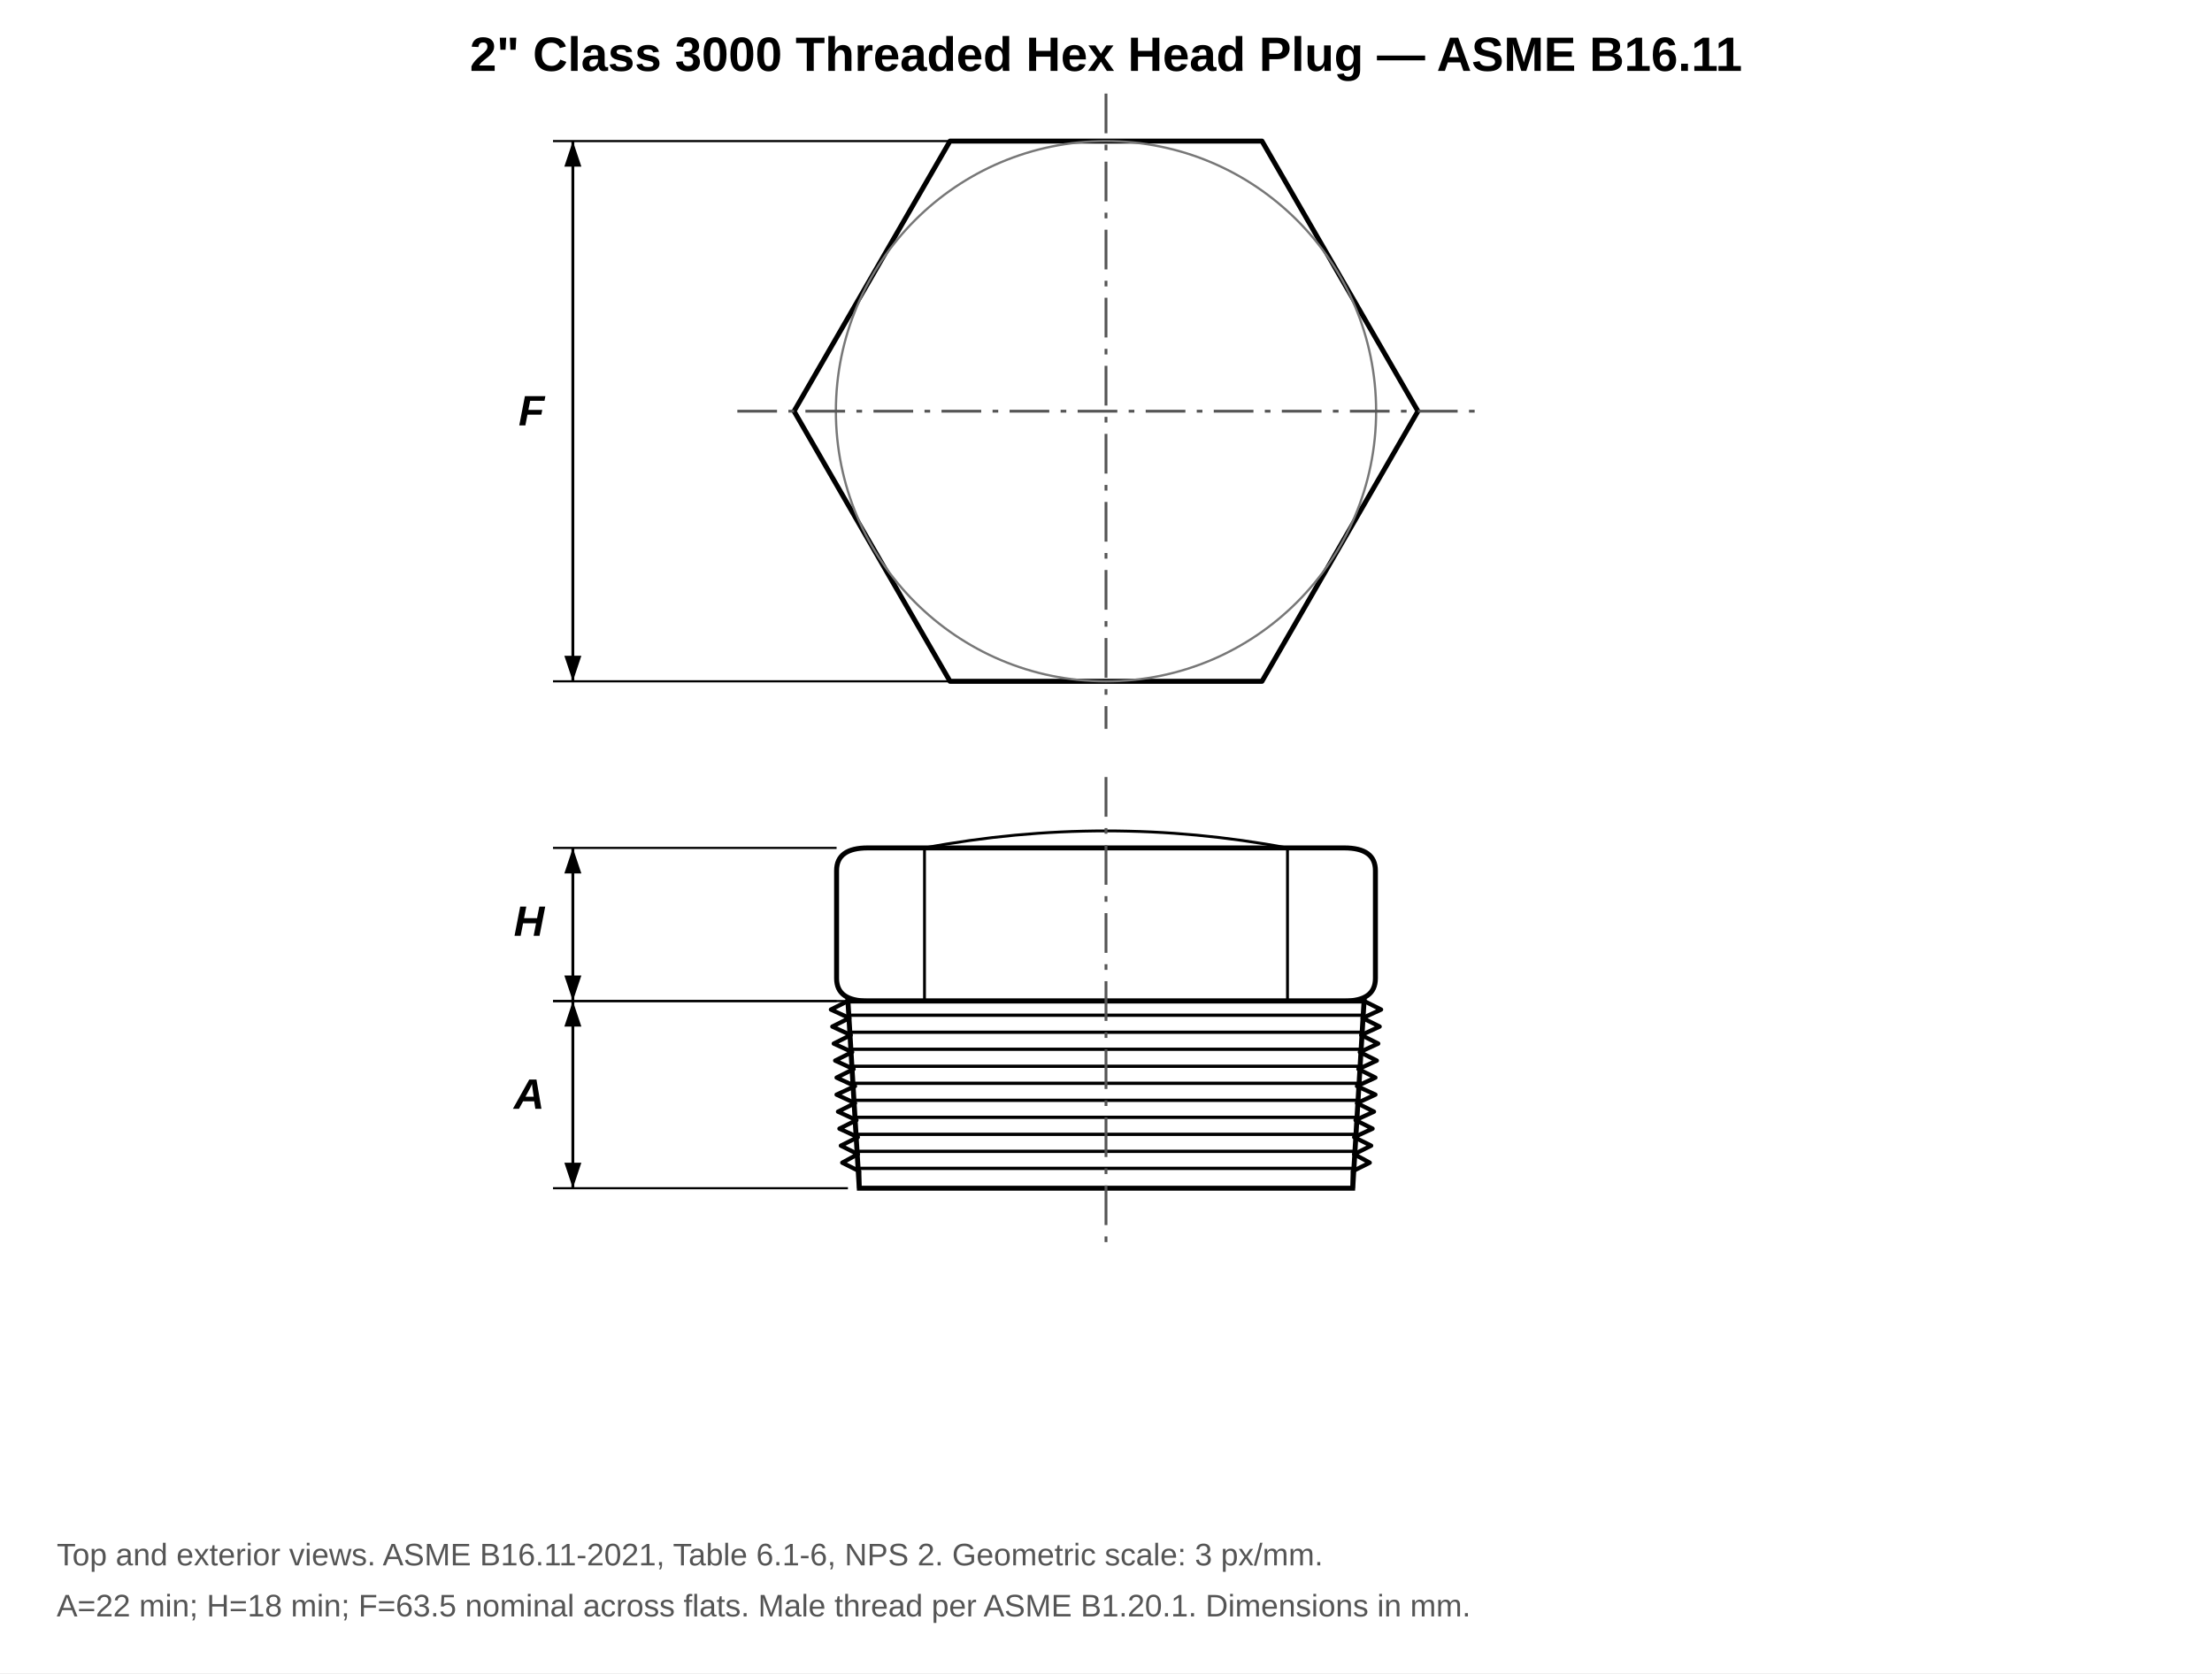
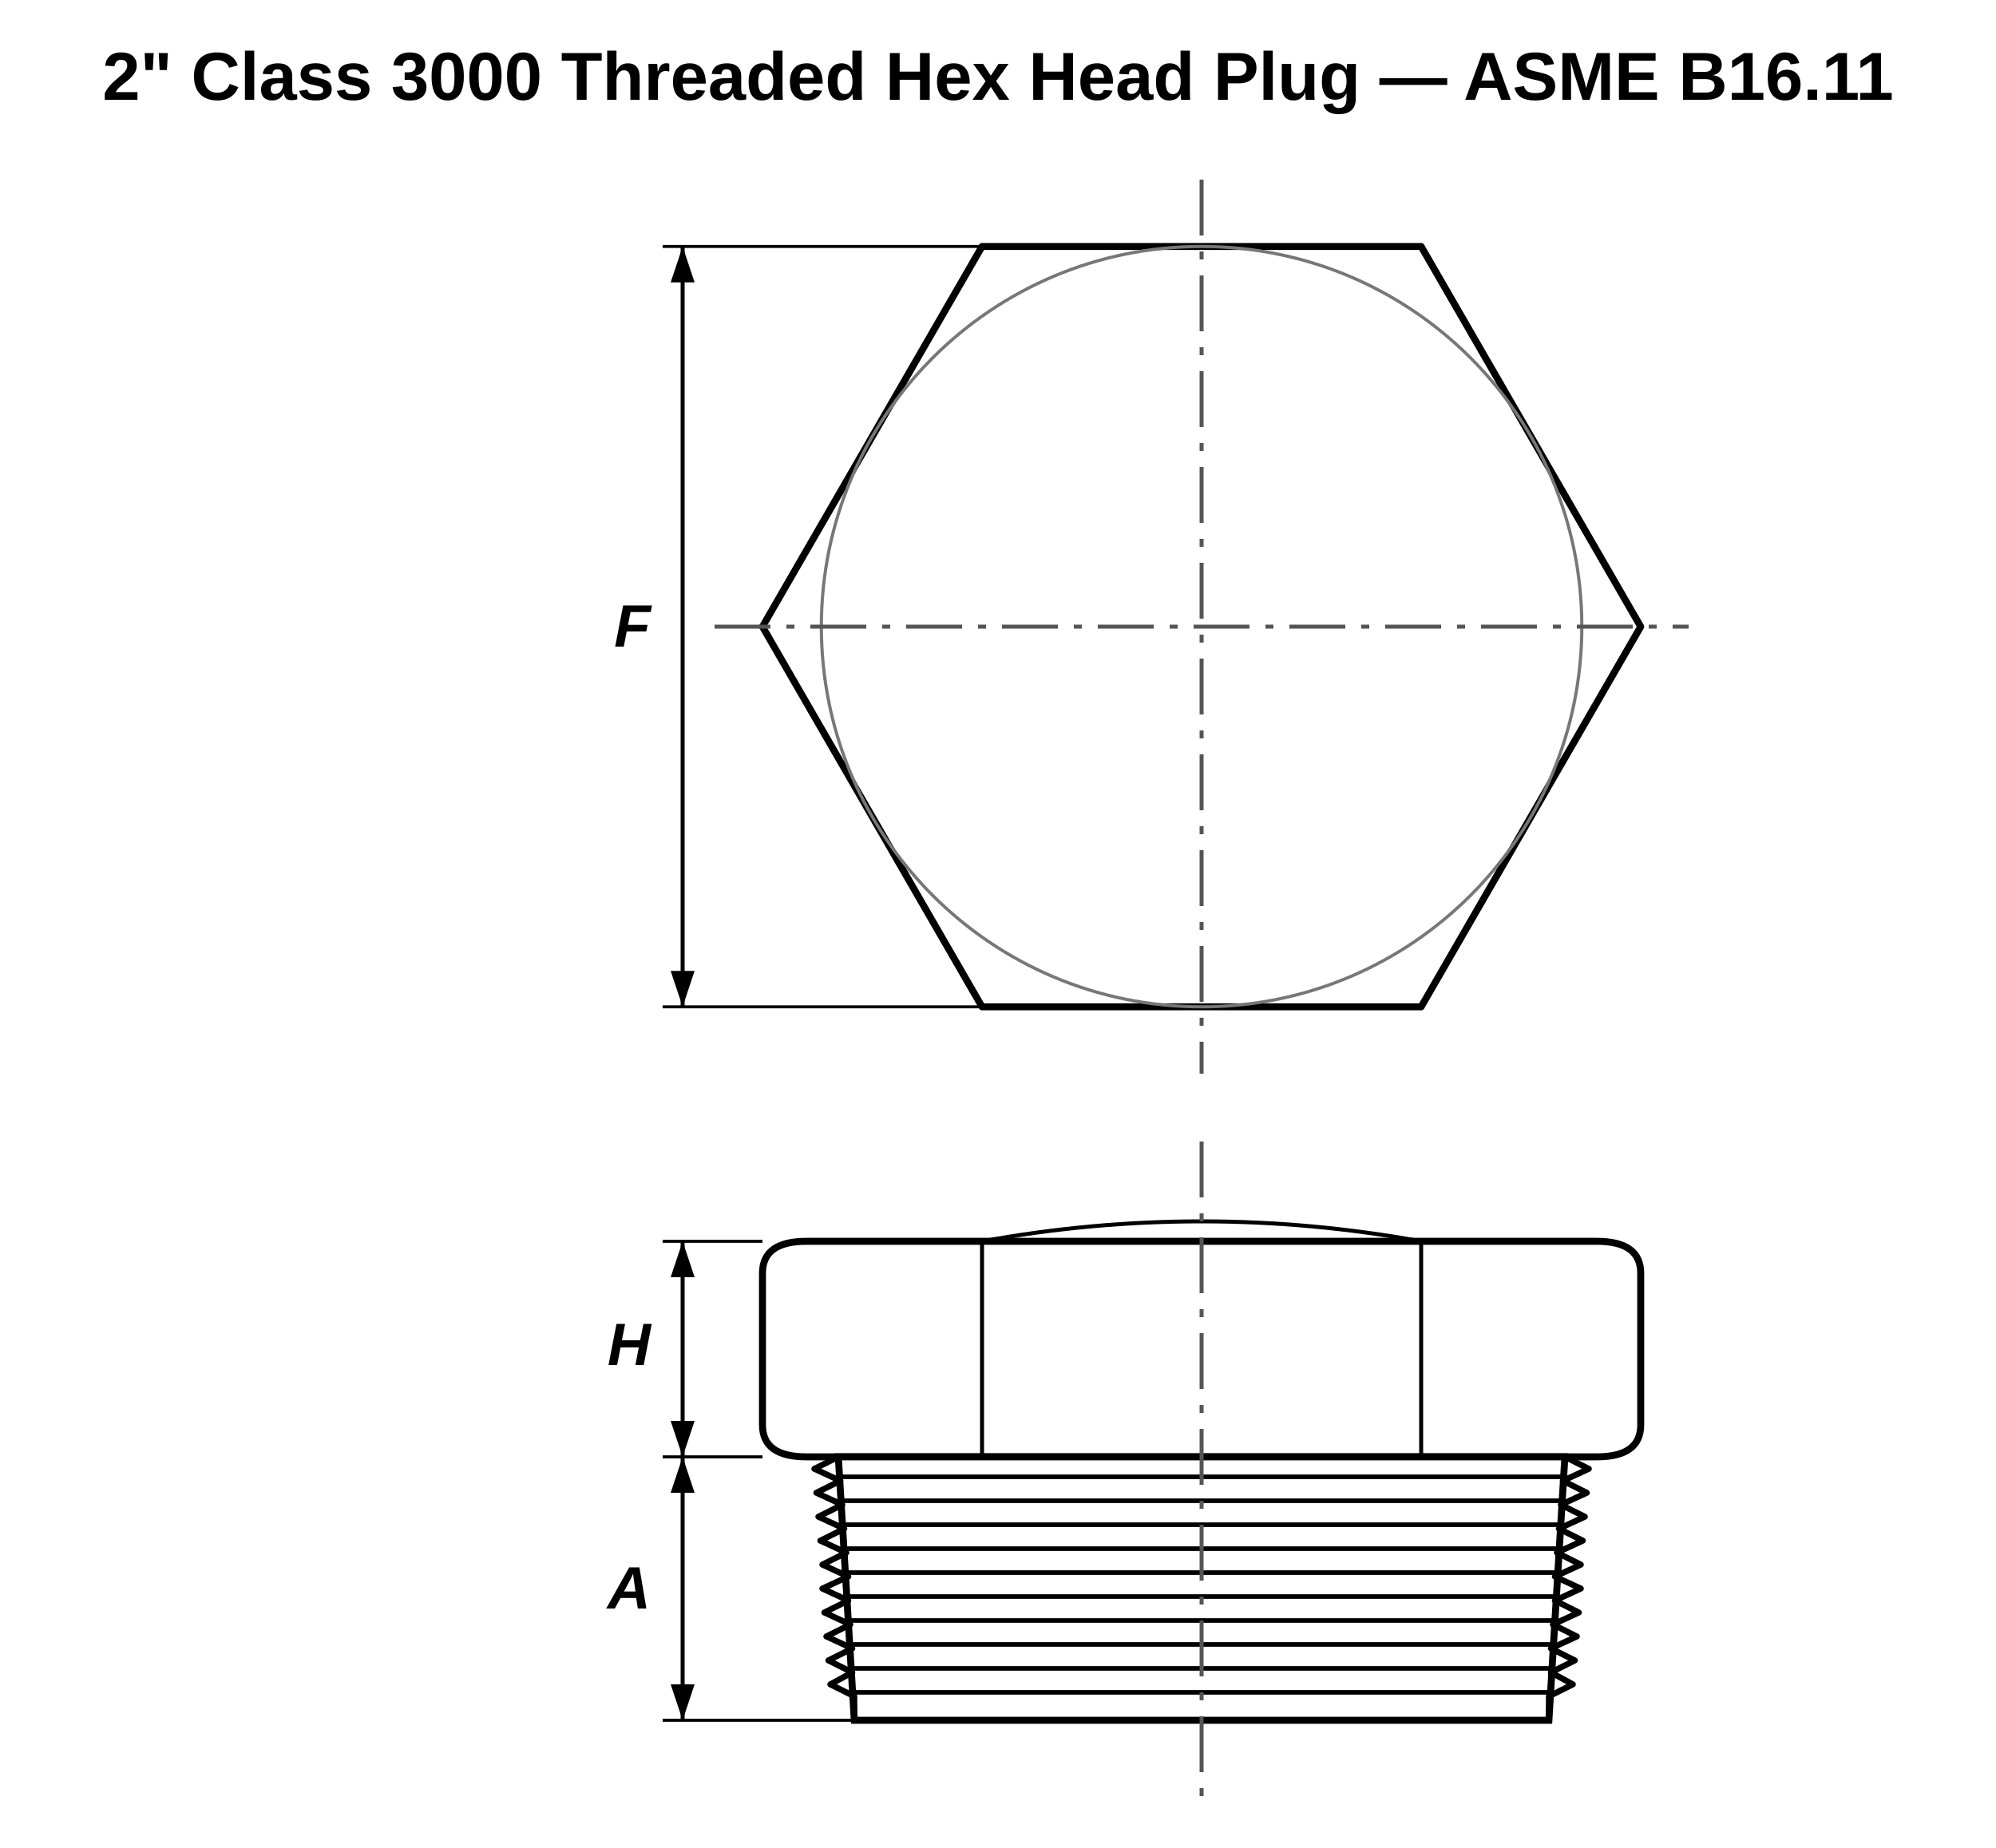
- <svg xmlns="http://www.w3.org/2000/svg" width="780" height="590" viewBox="0 0 780 590" font-family="Arial, sans-serif">
-   <rect width="780" height="590" fill="white" />
+ <svg xmlns="http://www.w3.org/2000/svg" width="500" height="463" viewBox="89 -12 500 463" font-family="Arial, sans-serif">
+   <rect x="89" y="-12" width="500" height="463" fill="white" />
  <defs>
    <marker id="arrowStartHexPlug" markerWidth="10" markerHeight="10" refX="0" refY="3" orient="auto" markerUnits="userSpaceOnUse">
      <path d="M9,0 L9,6 L0,3 z" fill="black" />
    </marker>
    <marker id="arrowEndHexPlug" markerWidth="10" markerHeight="10" refX="9" refY="3" orient="auto" markerUnits="userSpaceOnUse">
      <path d="M0,0 L0,6 L9,3 z" fill="black" />
    </marker>
    <g id="maleThreadHexPlug">
      <path d="M-91,0 L91,0 L87,66 L-87,66 Z" fill="white" stroke="black" stroke-width="1.75" />
      <g fill="none" stroke="black" stroke-width="1.15">
        <line x1="-91" y1="5" x2="91" y2="5" />
        <line x1="-90.5" y1="11" x2="90.5" y2="11" />
        <line x1="-90" y1="17" x2="90" y2="17" />
        <line x1="-89.5" y1="23" x2="89.5" y2="23" />
        <line x1="-89" y1="29" x2="89" y2="29" />
        <line x1="-88.5" y1="35" x2="88.5" y2="35" />
        <line x1="-88" y1="41" x2="88" y2="41" />
        <line x1="-88" y1="47" x2="88" y2="47" />
        <line x1="-87.5" y1="53" x2="87.5" y2="53" />
        <line x1="-87.5" y1="59" x2="87.5" y2="59" />
      </g>
      <path d="M-91,0 L-97,3 L-90.5,6 L-96.5,9 L-90,12 L-96,15 L-89.5,18                L-95.5,21 L-89,24 L-95,27 L-88.5,30 L-95,33 L-88.5,36 L-94.5,39                L-88,42 L-94,45 L-87.5,48 L-93.5,51 L-87.5,54 L-93,57                L-87,60 L-87,66" fill="none" stroke="black" stroke-width="1.5" stroke-linejoin="round" />
      <path d="M91,0 L97,3 L90.5,6 L96.5,9 L90,12 L96,15 L89.5,18                L95.5,21 L89,24 L95,27 L88.5,30 L95,33 L88.5,36 L94.5,39                L88,42 L94,45 L87.5,48 L93.5,51 L87.5,54 L93,57                L87,60 L87,66" fill="none" stroke="black" stroke-width="1.5" stroke-linejoin="round" />
    </g>
  </defs>
-   <text x="390" y="25" text-anchor="middle" font-size="17" font-weight="bold">2" Class 3000 Threaded Hex Head Plug — ASME B16.11</text>
+   <text x="339" y="13" text-anchor="middle" font-size="17" font-weight="bold">2" Class 3000 Threaded Hex Head Plug — ASME B16.11</text>
  <path d="M280,145 L335,49.75 L445,49.75 L500,145 L445,240.25 L335,240.25 Z" fill="white" stroke="black" stroke-width="1.75" stroke-linejoin="round" />
  <ellipse cx="390" cy="145" rx="95.25" ry="95.25" fill="none" stroke="#777" stroke-width="0.8" />
-   <line x1="260" y1="145" x2="520" y2="145" stroke="#555" stroke-width="1" stroke-dasharray="14,4,2,4" />
+   <line x1="268" y1="145" x2="512" y2="145" stroke="#555" stroke-width="1" stroke-dasharray="14,4,2,4" />
  <line x1="390" y1="33" x2="390" y2="257" stroke="#555" stroke-width="1" stroke-dasharray="14,4,2,4" />
  <g fill="none" stroke="black">
-     <line x1="335" y1="49.75" x2="195" y2="49.75" stroke-width="0.75" />
-     <line x1="335" y1="240.25" x2="195" y2="240.25" stroke-width="0.75" />
-     <line x1="202" y1="49.75" x2="202" y2="240.25" stroke-width="1" marker-start="url(#arrowStartHexPlug)" marker-end="url(#arrowEndHexPlug)" />
+     <line x1="335" y1="49.75" x2="255" y2="49.75" stroke-width="0.75" />
+     <line x1="335" y1="240.25" x2="255" y2="240.25" stroke-width="0.75" />
+     <line x1="260" y1="49.75" x2="260" y2="240.25" stroke-width="1" marker-start="url(#arrowStartHexPlug)" marker-end="url(#arrowEndHexPlug)" />
  </g>
-   <text x="192" y="150" text-anchor="end" font-size="15" font-style="italic" font-weight="bold">F</text>
-   <path d="M306,299 Q295,299 295,307 L295,345 Q295,353 306,353            L474,353 Q485,353 485,345 L485,307 Q485,299 474,299 Z" fill="white" stroke="black" stroke-width="1.75" />
-   <path d="M326,299 L326,353 M454,299 L454,353            M326,299 Q390,287 454,299 M326,353 Q390,365 454,353" fill="none" stroke="black" stroke-width="1" />
+   <text x="252" y="150" text-anchor="end" font-size="15" font-style="italic" font-weight="bold">F</text>
+   <path d="M291,299 Q280,299 280,307 L280,345 Q280,353 291,353            L489,353 Q500,353 500,345 L500,307 Q500,299 489,299 Z" fill="white" stroke="black" stroke-width="1.75" />
+   <path d="M335,299 L335,353 M445,299 L445,353            M335,299 Q390,289 445,299 M335,353 Q390,363 445,353" fill="none" stroke="black" stroke-width="1" />
  <use href="#maleThreadHexPlug" transform="translate(390 353)" />
  <line x1="390" y1="274" x2="390" y2="439" stroke="#555" stroke-width="1" stroke-dasharray="14,4,2,4" />
  <g fill="none" stroke="black">
-     <line x1="295" y1="299" x2="195" y2="299" stroke-width="0.75" />
-     <line x1="295" y1="353" x2="195" y2="353" stroke-width="0.75" />
-     <line x1="202" y1="299" x2="202" y2="353" stroke-width="1" marker-start="url(#arrowStartHexPlug)" marker-end="url(#arrowEndHexPlug)" />
-     <line x1="299" y1="353" x2="195" y2="353" stroke-width="0.75" />
-     <line x1="299" y1="419" x2="195" y2="419" stroke-width="0.75" />
-     <line x1="202" y1="353" x2="202" y2="419" stroke-width="1" marker-start="url(#arrowStartHexPlug)" marker-end="url(#arrowEndHexPlug)" />
+     <line x1="280" y1="299" x2="255" y2="299" stroke-width="0.75" />
+     <line x1="280" y1="353" x2="255" y2="353" stroke-width="0.75" />
+     <line x1="260" y1="299" x2="260" y2="353" stroke-width="1" marker-start="url(#arrowStartHexPlug)" marker-end="url(#arrowEndHexPlug)" />
+     <line x1="303" y1="419" x2="255" y2="419" stroke-width="0.75" />
+     <line x1="260" y1="353" x2="260" y2="419" stroke-width="1" marker-start="url(#arrowStartHexPlug)" marker-end="url(#arrowEndHexPlug)" />
  </g>
-   <text x="192" y="330" text-anchor="end" font-size="15" font-style="italic" font-weight="bold">H</text>
-   <text x="192" y="391" text-anchor="end" font-size="15" font-style="italic" font-weight="bold">A</text>
-   <g font-size="11" fill="#555">
-     <text x="20" y="552">Top and exterior views. ASME B16.11-2021, Table 6.1-6, NPS 2. Geometric scale: 3 px/mm.</text>
-     <text x="20" y="570">A=22 min; H=18 min; F=63.5 nominal across flats. Male thread per ASME B1.20.1. Dimensions in mm.</text>
-   </g>
+   <text x="252" y="330" text-anchor="end" font-size="15" font-style="italic" font-weight="bold">H</text>
+   <text x="252" y="391" text-anchor="end" font-size="15" font-style="italic" font-weight="bold">A</text>
</svg>
